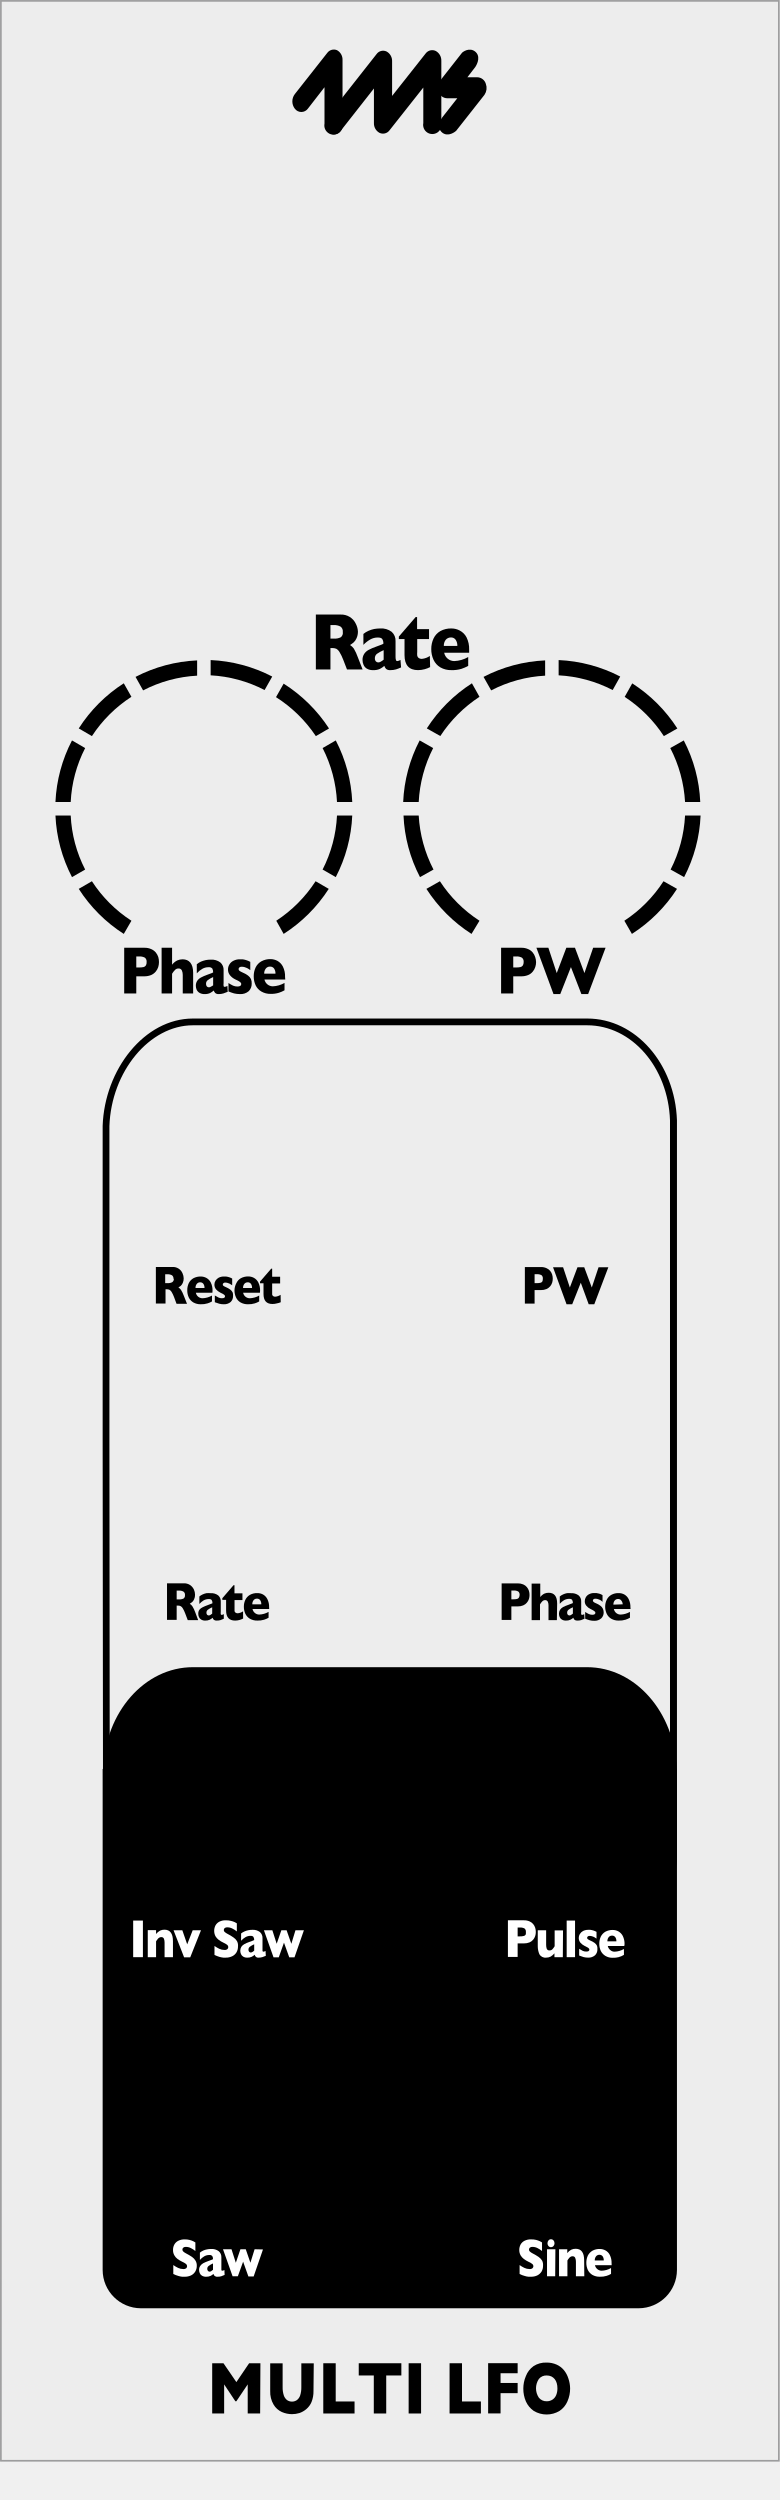
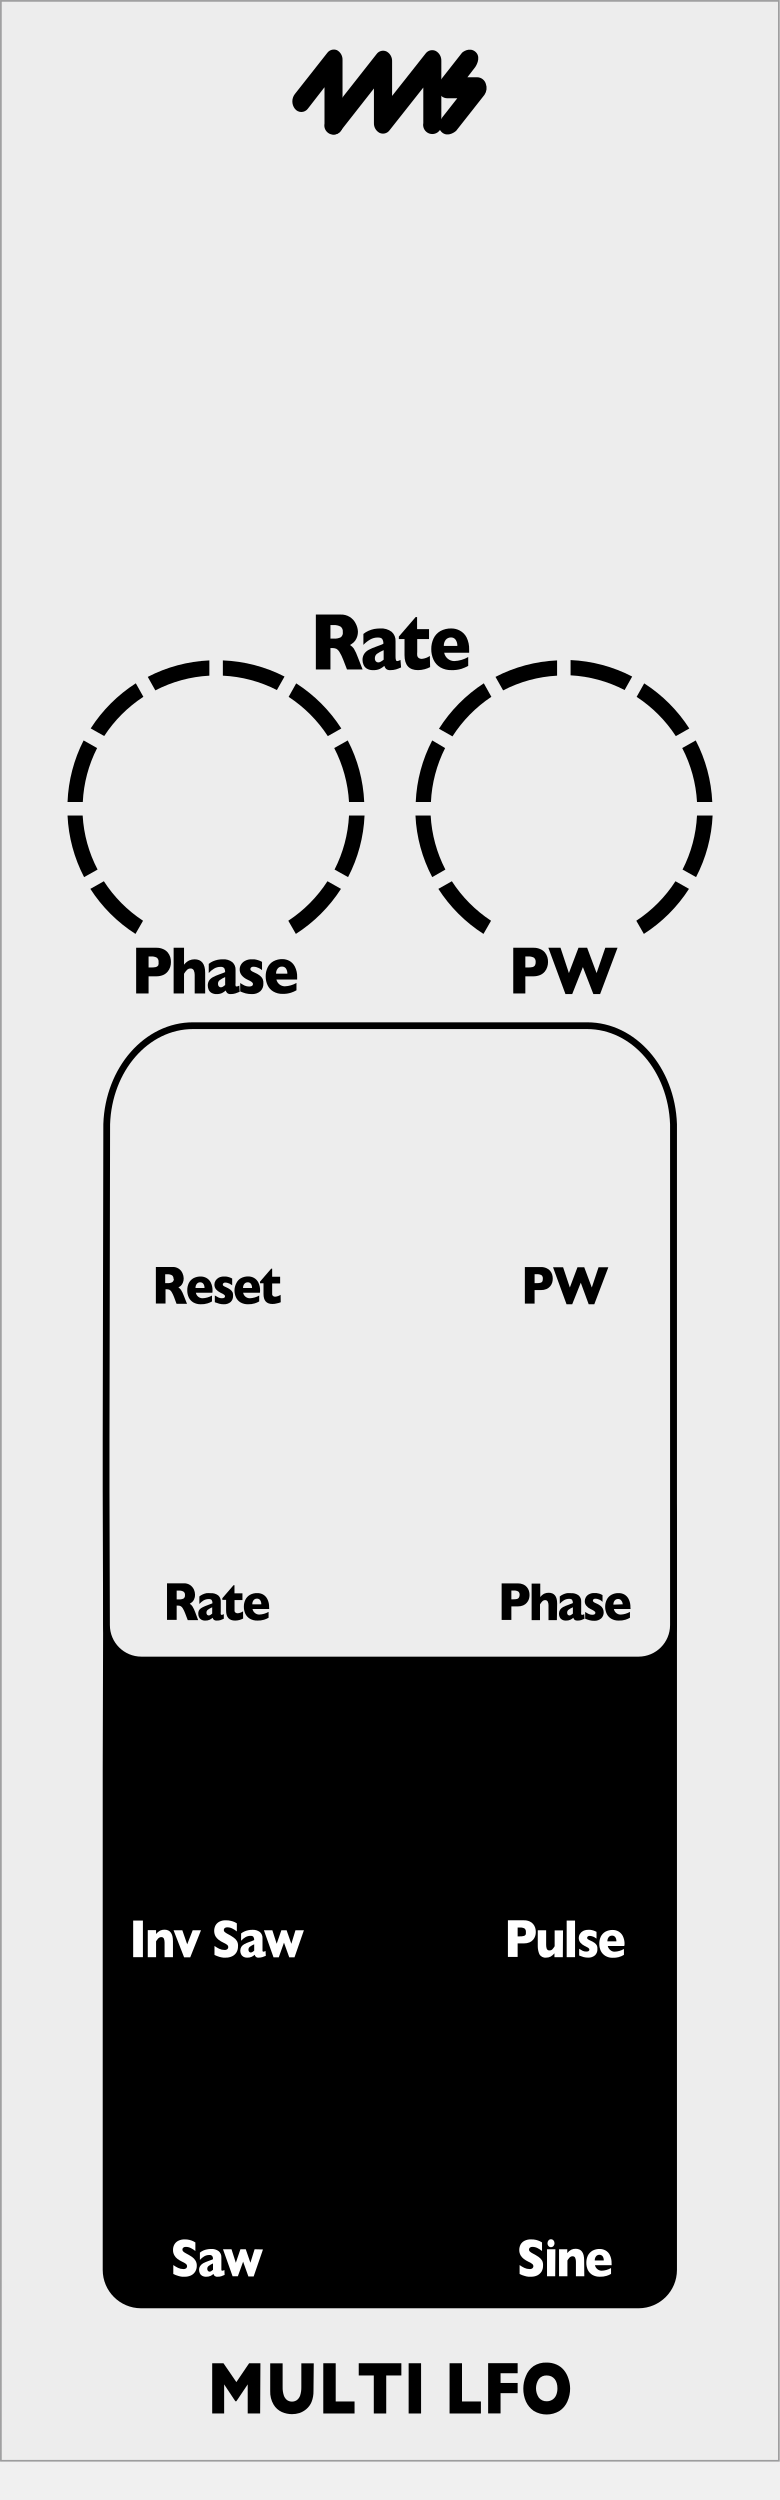
<svg xmlns="http://www.w3.org/2000/svg" width="40.73mm" height="130.6mm" viewBox="0 0 115.45 370.19">
  <g id="faceplate">
    <rect x="0.13" y="0.13" width="115.2" height="364.25" style="fill: #ededed;stroke: #9d9d9e;stroke-miterlimit: 10;stroke-width: 0.25px" />
-     <path d="M100.21,261.94c-.29-8.38-6.12-15.07-13.28-15.07H28.57c-7.16,0-13,6.69-13.28,15.07H15.2v46.63l0,7.18c0,.18,0,.36,0,.54v19.84a5.68,5.68,0,0,0,5.67,5.67h73.7a5.69,5.69,0,0,0,5.67-5.67V261.94Z" />
+     <path d="M100.22,224.06c-.29-8.38-6.12-9.49-13.29-9.49H28.58c-7.16,0-13,6.69-13.28,15.06l-.09,32.31v46.63l0,7.18c0,.18,0,.36,0,.54v19.84a5.68,5.68,0,0,0,5.66,5.67H94.58a5.68,5.68,0,0,0,5.66-5.67V229.63Z" />
+     <g>
+       <path d="M20.94,245.81a5.18,5.18,0,0,1-5.17-5.17l-.06-19.84a4.18,4.18,0,0,1,0-.5l0-7.22.09-46.63c.28-8.16,5.9-14.57,12.78-14.57H86.93c6.89,0,12.5,6.41,12.79,14.59V167h0v73.69a5.18,5.18,0,0,1-5.17,5.17Z" style="fill: #ededed" />
+       <path d="M28.58,152.38H86.93c6.62,0,12,6.2,12.29,14.1l0,.43v73.73a4.67,4.67,0,0,1-4.66,4.67H20.94a4.67,4.67,0,0,1-4.67-4.67l-.06-19.84a3.39,3.39,0,0,1,0-.45v-.1l0-7.17.09-46.6c.27-7.9,5.67-14.1,12.28-14.1m0-1c-7.16,0-13,6.7-13.28,15.07l-.09,46.63,0,7.18c0,.18,0,.36,0,.54l.06,19.84a5.68,5.68,0,0,0,5.67,5.67H94.58a5.68,5.68,0,0,0,5.66-5.67V166.45h0c-.29-8.38-6.12-15.07-13.29-15.07Z" />
+     </g>
    <g>
      <path d="M53.69,99.13H51.38l-.56-1.45a6.86,6.86,0,0,0-.56-1.15,1.3,1.3,0,0,0-.48-.47,1.53,1.53,0,0,0-.61-.1h-.24v3.17H46.77V91h3.67a2.38,2.38,0,0,1,2.27,1.41A2.77,2.77,0,0,1,53,93.52a2.32,2.32,0,0,1-.21,1,1.77,1.77,0,0,1-.44.62,4.33,4.33,0,0,1-.52.37,2.1,2.1,0,0,1,.57.54A7.61,7.61,0,0,1,53,97.36Zm-2.93-5.56a.86.86,0,0,0-.32-.78,1.91,1.91,0,0,0-1.06-.23h-.45v2h.46a2,2,0,0,0,1.08-.2A.83.83,0,0,0,50.76,93.57Z" />
      <path d="M59.39,98.83a6.68,6.68,0,0,1-.75.29,2.88,2.88,0,0,1-.83.11.89.89,0,0,1-.64-.18,1.13,1.13,0,0,1-.26-.45,3,3,0,0,1-.66.45,2.22,2.22,0,0,1-1,.18,1.73,1.73,0,0,1-.93-.22,1.22,1.22,0,0,1-.49-.57,1.78,1.78,0,0,1-.15-.71,1.6,1.6,0,0,1,.25-.91,1.8,1.8,0,0,1,.66-.59,7.49,7.49,0,0,1,1.09-.47l.59-.22.29-.11a1.06,1.06,0,0,0,.21-.11,1.22,1.22,0,0,0-.16-.68c-.1-.16-.32-.24-.67-.24a2.25,2.25,0,0,0-1.13.3,4.39,4.39,0,0,0-1,.79V93.87a3.22,3.22,0,0,1,.75-.46,4.12,4.12,0,0,1,.84-.27,5.24,5.24,0,0,1,.88-.08,2.52,2.52,0,0,1,1.72.5,1.73,1.73,0,0,1,.57,1.38v2.3a1.5,1.5,0,0,0,.06.49.19.19,0,0,0,.2.16,1.12,1.12,0,0,0,.47-.17Zm-2.58-1.15V96.27a5.8,5.8,0,0,0-1,.55.8.8,0,0,0-.3.66.65.65,0,0,0,.15.46.49.49,0,0,0,.35.15.68.68,0,0,0,.38-.12A2.46,2.46,0,0,0,56.81,97.68Z" />
      <path d="M63.69,98.78a3.93,3.93,0,0,1-.79.31,3.86,3.86,0,0,1-1,.14c-1.33,0-2-.74-2-2.23V94.63h-.84v-.37l2.49-2.89h.21v1.79h1.77v1.47H61.78v1.91a2.7,2.7,0,0,0,0,.54.55.55,0,0,0,.2.34.8.8,0,0,0,.51.14,2.45,2.45,0,0,0,1.16-.43Z" />
      <path d="M69.47,96.65h-3.7a1.53,1.53,0,0,0,1.49,1.24,4.45,4.45,0,0,0,2.07-.6V98.6a6.06,6.06,0,0,1-1,.44,4.75,4.75,0,0,1-1.48.19,3.15,3.15,0,0,1-1.65-.41,2.54,2.54,0,0,1-1-1.11,3.72,3.72,0,0,1-.34-1.6,3.62,3.62,0,0,1,.34-1.57,2.5,2.5,0,0,1,1-1.09,3.25,3.25,0,0,1,1.65-.39,2.58,2.58,0,0,1,1.23.31,2.36,2.36,0,0,1,1,1,3.83,3.83,0,0,1,.39,1.84Zm-1.75-1a1.52,1.52,0,0,0-.25-.92.82.82,0,0,0-.72-.34,1,1,0,0,0-.75.35,1.39,1.39,0,0,0-.28.91Z" />
    </g>
    <g>
      <path d="M38.52,357.38H36.68v-4.31L35,355.57h-.15l-1.66-2.5v4.31H31.42v-7.44h1.67L35,352.73l1.89-2.79h1.67Z" />
      <path d="M46.42,354.05a4.2,4.2,0,0,1-.29,1.63,2.79,2.79,0,0,1-.78,1.06,3.22,3.22,0,0,1-1,.57,3.89,3.89,0,0,1-1.11.17,3.79,3.79,0,0,1-1.51-.32,2.73,2.73,0,0,1-1.22-1.1,3.67,3.67,0,0,1-.5-2v-4.11h1.84v3.53a3.75,3.75,0,0,0,.17,1.21,1.48,1.48,0,0,0,.49.71,1.3,1.3,0,0,0,1.45,0,1.45,1.45,0,0,0,.49-.7,3.75,3.75,0,0,0,.17-1.21v-3.54h1.84Z" />
      <path d="M52.5,357.38H47.87v-7.44h1.84v5.66H52.5Z" />
      <path d="M59.43,351.75H57.19v5.63H55.35v-5.63H53.12v-1.81h6.31Z" />
      <path d="M62.35,357.38H60.51v-7.44h1.84Z" />
      <path d="M71.21,357.38H66.57v-7.44h1.84v5.66h2.8Z" />
      <path d="M76.65,354.37H74.12v3H72.28v-7.44h4.37v1.49H74.12v1.44h2.53Z" />
      <path d="M84.42,353.65a4.64,4.64,0,0,1-.39,1.92A3.21,3.21,0,0,1,82.85,357a3.69,3.69,0,0,1-3.81,0,3.35,3.35,0,0,1-1.17-1.41,4.71,4.71,0,0,1-.38-1.88,4.66,4.66,0,0,1,.38-1.87A3.21,3.21,0,0,1,79,350.37a3.29,3.29,0,0,1,1.92-.53,3.59,3.59,0,0,1,1.5.3,3,3,0,0,1,1.09.83,3.67,3.67,0,0,1,.65,1.22A4.69,4.69,0,0,1,84.42,353.65Zm-1.88,0a2.64,2.64,0,0,0-.1-.76,1.69,1.69,0,0,0-.3-.6,1.48,1.48,0,0,0-.5-.4,1.65,1.65,0,0,0-.68-.14,1.41,1.41,0,0,0-1.17.52,2.49,2.49,0,0,0,0,2.77,1.43,1.43,0,0,0,1.17.53,1.53,1.53,0,0,0,.86-.25,1.49,1.49,0,0,0,.54-.67A2.59,2.59,0,0,0,82.54,353.65Z" />
    </g>
-     <path d="M28.57,150.82v1H86.93c6.61,0,12,6.2,12.28,14.07l0,6.67V274.51c0,8.11-5.53,14.71-12.31,14.71H28.57c-6.78,0-12.31-6.6-12.31-14.71l-.06-61.35V166.75c.28-8.09,5.94-14.93,12.37-14.93v-1m0,0c-7.16,0-13.08,7.52-13.37,15.89v46.45l.06,61.35c0,8.68,6,15.71,13.31,15.71H86.93c7.35,0,13.31-7,13.31-15.71V172.56l0-6.67c-.29-8.38-6.12-15.07-13.28-15.07Z" />
    <g>
      <path d="M81.85,189.35a2,2,0,0,1-.09.59,1.61,1.61,0,0,1-.3.54,1.45,1.45,0,0,1-.55.4,2,2,0,0,1-.81.15h-.94v2H77.72v-5.41H80.1a1.86,1.86,0,0,1,.81.16,1.45,1.45,0,0,1,.55.4,1.56,1.56,0,0,1,.3.55A2,2,0,0,1,81.85,189.35Zm-1.47,0a.6.6,0,0,0-.2-.53,1.35,1.35,0,0,0-.72-.14h-.3V190h.31a2,2,0,0,0,.55-.05.43.43,0,0,0,.28-.18A.89.89,0,0,0,80.38,189.36Z" />
      <path d="M90.08,187.65,88,193.13h-.83L86,189.94l-1.27,3.19h-.84l-2-5.48h1.49l1,3,1.13-3h1l1.12,3,1-3Z" />
    </g>
    <g>
      <path d="M79.34,286.09a1.92,1.92,0,0,1-.09.59,1.61,1.61,0,0,1-.3.54,1.41,1.41,0,0,1-.54.4,2.1,2.1,0,0,1-.82.15h-.94v2H75.21v-5.42h2.38a1.94,1.94,0,0,1,.82.16,1.41,1.41,0,0,1,.54.4,1.56,1.56,0,0,1,.3.55A2,2,0,0,1,79.34,286.09Zm-1.47,0a.6.6,0,0,0-.2-.53,1.35,1.35,0,0,0-.72-.14h-.3v1.31H77a1.94,1.94,0,0,0,.55-.06.43.43,0,0,0,.28-.18A.75.75,0,0,0,77.87,286.1Z" style="fill: #fff" />
      <path d="M83.34,289.81H82.1v-.57a2.18,2.18,0,0,1-.55.48,1.46,1.46,0,0,1-.69.16,1,1,0,0,1-1-.53,3,3,0,0,1-.23-1.18v-2.34h1.24V288a1.7,1.7,0,0,0,.09.57.4.4,0,0,0,.41.24.56.56,0,0,0,.44-.18,3,3,0,0,0,.32-.44v-2.34h1.24Z" style="fill: #fff" />
      <path d="M85.15,289.81H83.91v-5.42h1.24Z" style="fill: #fff" />
      <path d="M88.46,288.65a1.17,1.17,0,0,1-.35.88,1.46,1.46,0,0,1-1,.35,2.84,2.84,0,0,1-.69-.08,6.6,6.6,0,0,1-.66-.23v-1a5.78,5.78,0,0,0,.54.31,1.22,1.22,0,0,0,.51.1c.31,0,.46-.09.46-.29a.23.23,0,0,0-.07-.17.8.8,0,0,0-.23-.17c-.11-.07-.26-.14-.44-.23a1.92,1.92,0,0,1-.59-.46,1.09,1.09,0,0,1-.24-.71,1.07,1.07,0,0,1,.16-.57,1.31,1.31,0,0,1,.48-.45,1.73,1.73,0,0,1,.78-.17,1.47,1.47,0,0,1,.28,0,2.57,2.57,0,0,1,.93.3v1l-.19-.12-.19-.12-.3-.11a1.27,1.27,0,0,0-.34-.05.34.34,0,0,0-.29.1.25.25,0,0,0,0,.37,2,2,0,0,0,.37.21,3.25,3.25,0,0,1,.66.36,1.12,1.12,0,0,1,.35.42A1.27,1.27,0,0,1,88.46,288.65Z" style="fill: #fff" />
      <path d="M92.44,288.16H90a1,1,0,0,0,.36.59A.93.93,0,0,0,91,289a3,3,0,0,0,1.39-.4v.87a2.92,2.92,0,0,1-1.65.43,2,2,0,0,1-1.1-.28,1.8,1.8,0,0,1-.68-.74,2.57,2.57,0,0,1-.22-1.06,2.53,2.53,0,0,1,.22-1.05,1.77,1.77,0,0,1,.68-.73,2.24,2.24,0,0,1,1.1-.26,1.76,1.76,0,0,1,.83.21,1.65,1.65,0,0,1,.65.68,2.61,2.61,0,0,1,.26,1.23Zm-1.17-.7a1,1,0,0,0-.16-.61.56.56,0,0,0-.48-.23.61.61,0,0,0-.5.23.93.93,0,0,0-.19.61Z" style="fill: #fff" />
    </g>
    <g>
      <path d="M80.41,335.49a1.67,1.67,0,0,1-.22.88,1.61,1.61,0,0,1-.64.57,2.16,2.16,0,0,1-.94.19,2.43,2.43,0,0,1-.36,0,2.65,2.65,0,0,1-.57-.12,3.43,3.43,0,0,1-.74-.29v-1.32a4.4,4.4,0,0,0,.71.42,1.71,1.71,0,0,0,.74.17.61.61,0,0,0,.48-.14.47.47,0,0,0,.11-.26.44.44,0,0,0-.19-.37,2.14,2.14,0,0,0-.54-.31,4,4,0,0,1-.68-.41,1.85,1.85,0,0,1-.49-.55,1.65,1.65,0,0,1-.19-.79,1.74,1.74,0,0,1,.19-.79,1.37,1.37,0,0,1,.58-.56,2,2,0,0,1,1-.21,2.9,2.9,0,0,1,.74.08,3.56,3.56,0,0,1,.56.2l.3.17v1.27a3.62,3.62,0,0,0-.65-.42,1.6,1.6,0,0,0-.77-.19.54.54,0,0,0-.39.12.36.36,0,0,0-.12.28.38.38,0,0,0,.12.28,1.82,1.82,0,0,0,.43.29,8.23,8.23,0,0,1,.88.52,1.93,1.93,0,0,1,.52.55A1.45,1.45,0,0,1,80.41,335.49Z" style="fill: #fff" />
      <path d="M82.21,337.06H81v-4h1.24Zm-.1-4.89a.64.64,0,0,1-.15.42.51.51,0,0,1-.37.17.5.5,0,0,1-.27-.08.53.53,0,0,1-.18-.21.6.6,0,0,1-.07-.3.64.64,0,0,1,.15-.42.45.45,0,0,1,.37-.17.48.48,0,0,1,.37.17A.64.64,0,0,1,82.11,332.17Z" style="fill: #fff" />
      <path d="M86.52,337.06H85.28v-2.14a1.42,1.42,0,0,0-.1-.57.39.39,0,0,0-.41-.25.5.5,0,0,0-.27.07.74.74,0,0,0-.2.16l-.16.2-.12.2v2.33H82.78v-4H84v.57a1.73,1.73,0,0,1,.58-.5,1.45,1.45,0,0,1,.66-.14q1.26,0,1.26,1.71Z" style="fill: #fff" />
      <path d="M90.57,335.42H88.1a1,1,0,0,0,.36.59,1,1,0,0,0,.63.23,3,3,0,0,0,1.39-.4v.87a2.9,2.9,0,0,1-.66.29,3.08,3.08,0,0,1-1,.13,2.14,2.14,0,0,1-1.1-.27,1.8,1.8,0,0,1-.68-.74,2.57,2.57,0,0,1-.22-1.06,2.53,2.53,0,0,1,.22-1.05,1.77,1.77,0,0,1,.68-.73,2.13,2.13,0,0,1,1.1-.26,1.76,1.76,0,0,1,.83.21,1.53,1.53,0,0,1,.65.68,2.57,2.57,0,0,1,.26,1.22Zm-1.17-.7a1,1,0,0,0-.16-.61.56.56,0,0,0-.48-.23.61.61,0,0,0-.5.23.93.93,0,0,0-.19.61Z" style="fill: #fff" />
    </g>
    <g>
      <path d="M78.41,236.19a2,2,0,0,1-.09.59,1.48,1.48,0,0,1-.3.53,1.39,1.39,0,0,1-.55.41,2,2,0,0,1-.81.15h-.94v2H74.28v-5.41h2.38a2,2,0,0,1,.81.15,1.39,1.39,0,0,1,.55.41,1.61,1.61,0,0,1,.3.54A2.08,2.08,0,0,1,78.41,236.19Zm-1.47,0a.59.59,0,0,0-.2-.53,1.26,1.26,0,0,0-.72-.14h-.3v1.3H76a2.51,2.51,0,0,0,.55-.05.44.44,0,0,0,.28-.19A.81.81,0,0,0,76.94,236.2Z" />
      <path d="M82.46,239.9H81.22v-2.2a1.27,1.27,0,0,0-.1-.52.41.41,0,0,0-.41-.24.57.57,0,0,0-.41.18,2.4,2.4,0,0,0-.34.45v2.33H78.72v-5.41H80v2a1.7,1.7,0,0,1,.6-.51,1.53,1.53,0,0,1,.64-.13c.84,0,1.26.53,1.26,1.6Z" />
      <path d="M86.55,239.7l-.5.2a1.86,1.86,0,0,1-.56.07.59.59,0,0,1-.42-.12.64.64,0,0,1-.17-.3,2.21,2.21,0,0,1-.45.3,1.43,1.43,0,0,1-.64.12,1.1,1.1,0,0,1-.61-.15.76.76,0,0,1-.33-.38,1.18,1.18,0,0,1,.06-1.07,1.31,1.31,0,0,1,.44-.4,6.15,6.15,0,0,1,.73-.31l.39-.15.2-.07.14-.07a.84.84,0,0,0-.11-.46c-.07-.11-.21-.16-.44-.16a1.54,1.54,0,0,0-.76.2,2.61,2.61,0,0,0-.63.53V236.4a2,2,0,0,1,.5-.31,2.45,2.45,0,0,1,.56-.18,3.81,3.81,0,0,1,.59,0,1.72,1.72,0,0,1,1.14.33,1.14,1.14,0,0,1,.38.92v1.53a1.22,1.22,0,0,0,0,.33.14.14,0,0,0,.13.11.67.67,0,0,0,.32-.12Zm-1.72-.76V238a3,3,0,0,0-.65.37.52.52,0,0,0-.2.43.41.41,0,0,0,.1.31.33.33,0,0,0,.24.1.41.41,0,0,0,.25-.08A1.88,1.88,0,0,0,84.83,238.94Z" />
      <path d="M89.39,238.74a1.2,1.2,0,0,1-.35.89A1.44,1.44,0,0,1,88,240a2.42,2.42,0,0,1-.69-.08,4.77,4.77,0,0,1-.66-.23v-1a4.15,4.15,0,0,0,.54.31,1.26,1.26,0,0,0,.51.11c.31,0,.46-.1.46-.29a.25.25,0,0,0-.06-.17,1.06,1.06,0,0,0-.24-.18l-.44-.23a1.66,1.66,0,0,1-.59-.46,1,1,0,0,1-.24-.7,1.17,1.17,0,0,1,.16-.57,1.13,1.13,0,0,1,.49-.45,1.55,1.55,0,0,1,.78-.17h.28a4.22,4.22,0,0,1,.43.09,1.94,1.94,0,0,1,.49.22v1L89,237l-.2-.11a1.6,1.6,0,0,0-.29-.11,1.33,1.33,0,0,0-.34-.05.4.4,0,0,0-.3.09.34.34,0,0,0-.08.19.23.23,0,0,0,.09.18,1,1,0,0,0,.36.21,2.82,2.82,0,0,1,.66.37,1.16,1.16,0,0,1,.36.42A1.25,1.25,0,0,1,89.39,238.74Z" />
      <path d="M93.37,238.25H90.9a1,1,0,0,0,1,.83,3,3,0,0,0,1.38-.4v.87a3.42,3.42,0,0,1-.66.29,3,3,0,0,1-1,.13,2.11,2.11,0,0,1-1.1-.27,1.67,1.67,0,0,1-.68-.74,2.47,2.47,0,0,1-.23-1.07,2.31,2.31,0,0,1,.23-1,1.65,1.65,0,0,1,.68-.73,2.11,2.11,0,0,1,1.1-.26,1.71,1.71,0,0,1,.82.2,1.62,1.62,0,0,1,.65.69,2.54,2.54,0,0,1,.26,1.22Zm-1.16-.69A1,1,0,0,0,92,237a.56.56,0,0,0-.48-.23.63.63,0,0,0-.5.23.93.93,0,0,0-.19.61Z" />
    </g>
    <g>
      <path d="M29.34,239.9H27.8l-.38-1a4.3,4.3,0,0,0-.37-.77.83.83,0,0,0-.32-.31,1,1,0,0,0-.4-.07h-.17v2.11H24.73v-5.41h2.44a1.61,1.61,0,0,1,1,.27,1.68,1.68,0,0,1,.55.67,1.87,1.87,0,0,1,.16.74,1.47,1.47,0,0,1-.14.69,1.17,1.17,0,0,1-.29.41,2.41,2.41,0,0,1-.35.25,1.31,1.31,0,0,1,.38.36,4.48,4.48,0,0,1,.41.85Zm-1.95-3.7a.56.56,0,0,0-.22-.52,1.25,1.25,0,0,0-.7-.15h-.31v1.3h.31a1.36,1.36,0,0,0,.72-.13A.56.56,0,0,0,27.39,236.2Z" />
      <path d="M33.14,239.7l-.5.2a1.86,1.86,0,0,1-.56.07.59.59,0,0,1-.42-.12.64.64,0,0,1-.17-.3,2.21,2.21,0,0,1-.45.3,1.43,1.43,0,0,1-.64.12,1.1,1.1,0,0,1-.61-.15.76.76,0,0,1-.33-.38,1.1,1.1,0,0,1-.1-.47,1,1,0,0,1,.16-.6A1.31,1.31,0,0,1,30,238a6.15,6.15,0,0,1,.73-.31l.39-.15.2-.07.14-.07a.84.84,0,0,0-.11-.46c-.07-.11-.21-.16-.44-.16a1.57,1.57,0,0,0-.76.2,2.61,2.61,0,0,0-.63.53V236.4a2,2,0,0,1,.5-.31,2.45,2.45,0,0,1,.56-.18,3.81,3.81,0,0,1,.59,0,1.7,1.7,0,0,1,1.14.33,1.14,1.14,0,0,1,.38.92v1.53a1.22,1.22,0,0,0,0,.33.14.14,0,0,0,.13.11.67.67,0,0,0,.32-.12Zm-1.72-.76V238a3,3,0,0,0-.65.37.52.52,0,0,0-.2.43.41.41,0,0,0,.1.31.33.33,0,0,0,.24.1.41.41,0,0,0,.25-.08A1.88,1.88,0,0,0,31.42,238.94Z" />
      <path d="M36,239.67a3.23,3.23,0,0,1-.53.21,2.6,2.6,0,0,1-.65.09c-.89,0-1.34-.49-1.34-1.48V236.9h-.56v-.24l1.66-1.93h.14v1.2h1.18v1H34.73v1.28a3.53,3.53,0,0,0,0,.36.4.4,0,0,0,.14.22.55.55,0,0,0,.34.1,1.68,1.68,0,0,0,.78-.29Z" />
      <path d="M39.86,238.25H37.39a1,1,0,0,0,.36.6,1,1,0,0,0,.63.23,3,3,0,0,0,1.39-.4v.87a3.42,3.42,0,0,1-.66.29,3.08,3.08,0,0,1-1,.13,2.14,2.14,0,0,1-1.1-.27,1.73,1.73,0,0,1-.68-.74,2.47,2.47,0,0,1-.22-1.07,2.31,2.31,0,0,1,.22-1,1.71,1.71,0,0,1,.68-.73,2.13,2.13,0,0,1,1.1-.26,1.75,1.75,0,0,1,.83.2,1.62,1.62,0,0,1,.65.69,2.54,2.54,0,0,1,.26,1.22Zm-1.17-.69a1,1,0,0,0-.16-.61.56.56,0,0,0-.48-.23.61.61,0,0,0-.5.23.93.93,0,0,0-.19.61Z" />
    </g>
    <g>
      <path d="M27.69,193.06H26.14l-.37-1a4.3,4.3,0,0,0-.37-.77.83.83,0,0,0-.32-.31,1,1,0,0,0-.41-.07h-.16v2.11H23.08v-5.41h2.44a1.53,1.53,0,0,1,1.51.94,1.93,1.93,0,0,1,.17.74,1.6,1.6,0,0,1-.14.69,1.33,1.33,0,0,1-.29.42l-.35.24a1.45,1.45,0,0,1,.38.36,4.48,4.48,0,0,1,.41.85Zm-2-3.7a.6.6,0,0,0-.22-.52,1.29,1.29,0,0,0-.71-.15h-.3V190h.31a1.36,1.36,0,0,0,.72-.13A.55.55,0,0,0,25.74,189.36Z" />
      <path d="M31.45,191.42H29a1,1,0,0,0,1,.82,3,3,0,0,0,1.39-.4v.87a2.9,2.9,0,0,1-.66.29,3.08,3.08,0,0,1-1,.13,2.14,2.14,0,0,1-1.1-.27,1.73,1.73,0,0,1-.68-.74,2.42,2.42,0,0,1-.22-1.06,2.38,2.38,0,0,1,.22-1.05,1.71,1.71,0,0,1,.68-.73,2.24,2.24,0,0,1,1.1-.26,1.76,1.76,0,0,1,.83.21,1.59,1.59,0,0,1,.65.68,2.57,2.57,0,0,1,.26,1.22Zm-1.17-.7a1,1,0,0,0-.16-.61.56.56,0,0,0-.48-.23.61.61,0,0,0-.5.23.93.93,0,0,0-.19.61Z" />
      <path d="M34.51,191.9a1.2,1.2,0,0,1-.35.89,1.46,1.46,0,0,1-1,.34,2.42,2.42,0,0,1-.69-.08,6.36,6.36,0,0,1-.66-.22v-1a5.41,5.41,0,0,0,.54.3,1.09,1.09,0,0,0,.51.11c.31,0,.46-.1.46-.29a.23.23,0,0,0-.07-.17.8.8,0,0,0-.23-.17,3.46,3.46,0,0,0-.44-.23,1.92,1.92,0,0,1-.59-.46,1.09,1.09,0,0,1-.24-.71,1.07,1.07,0,0,1,.16-.57,1.31,1.31,0,0,1,.48-.45,1.73,1.73,0,0,1,.78-.17,1.47,1.47,0,0,1,.28,0,2.57,2.57,0,0,1,.93.3v1l-.19-.12a1,1,0,0,0-.19-.12,1.72,1.72,0,0,0-.3-.11,1.27,1.27,0,0,0-.34-.05.34.34,0,0,0-.29.1.25.25,0,0,0,0,.37,1.58,1.58,0,0,0,.37.2,3.23,3.23,0,0,1,.66.37,1.12,1.12,0,0,1,.35.42A1.25,1.25,0,0,1,34.51,191.9Z" />
      <path d="M38.49,191.42H36a1,1,0,0,0,1,.82,3,3,0,0,0,1.38-.4v.87a2.9,2.9,0,0,1-.66.29,3.08,3.08,0,0,1-1,.13,2.14,2.14,0,0,1-1.1-.27,1.65,1.65,0,0,1-.67-.74,2.43,2.43,0,0,1-.23-1.06A2.38,2.38,0,0,1,35,190a1.63,1.63,0,0,1,.67-.73,2.24,2.24,0,0,1,1.1-.26,1.76,1.76,0,0,1,.83.21,1.59,1.59,0,0,1,.65.68,2.57,2.57,0,0,1,.26,1.22Zm-1.17-.7a1,1,0,0,0-.16-.61.56.56,0,0,0-.48-.23.63.63,0,0,0-.5.23.93.93,0,0,0-.19.61Z" />
      <path d="M41.57,192.83A2.63,2.63,0,0,1,41,193a2.48,2.48,0,0,1-.65.09c-.89,0-1.33-.49-1.33-1.48v-1.59H38.5v-.24l1.66-1.92h.14v1.19h1.18v1H40.3v1.28a3.21,3.21,0,0,0,0,.36.4.4,0,0,0,.14.23.53.53,0,0,0,.34.09,1.77,1.77,0,0,0,.77-.28Z" />
    </g>
    <g>
      <path d="M21.16,289.81H19.72v-5.42h1.44Z" style="fill: #fff" />
      <path d="M25.61,289.81H24.37v-2.15a1.62,1.62,0,0,0-.09-.57.4.4,0,0,0-.41-.25.57.57,0,0,0-.27.07.68.68,0,0,0-.21.17,1.25,1.25,0,0,0-.15.19l-.13.2v2.34H21.88v-4h1.23v.57a1.87,1.87,0,0,1,.59-.5,1.51,1.51,0,0,1,.65-.14q1.26,0,1.26,1.71Z" style="fill: #fff" />
      <path d="M29.76,285.83l-1.59,4h-.91l-1.56-4H27l.72,2.08.81-2.08Z" style="fill: #fff" />
      <path d="M35.24,288.23a1.67,1.67,0,0,1-.23.88,1.48,1.48,0,0,1-.64.57,2.13,2.13,0,0,1-.94.2l-.36,0a3.66,3.66,0,0,1-.57-.11,5.36,5.36,0,0,1-.74-.29v-1.33a4.88,4.88,0,0,0,.71.42,1.72,1.72,0,0,0,.75.17.6.6,0,0,0,.47-.14.45.45,0,0,0,.11-.26.46.46,0,0,0-.18-.37,3.11,3.11,0,0,0-.54-.31,3.7,3.7,0,0,1-.69-.41,1.85,1.85,0,0,1-.49-.55,1.78,1.78,0,0,1,0-1.58,1.4,1.4,0,0,1,.57-.56,2,2,0,0,1,1-.21,2.89,2.89,0,0,1,.74.09,2.6,2.6,0,0,1,.56.19,1.63,1.63,0,0,1,.3.17V286a3.3,3.3,0,0,0-.65-.42,1.6,1.6,0,0,0-.77-.19.54.54,0,0,0-.39.12.38.38,0,0,0-.12.29.36.36,0,0,0,.12.27,2.07,2.07,0,0,0,.43.29,6.74,6.74,0,0,1,.88.53,1.67,1.67,0,0,1,.52.54A1.38,1.38,0,0,1,35.24,288.23Z" style="fill: #fff" />
      <path d="M39.36,289.61c-.18.08-.35.14-.5.19a1.84,1.84,0,0,1-.56.08.54.54,0,0,1-.42-.13.64.64,0,0,1-.17-.3,1.72,1.72,0,0,1-.45.31,1.43,1.43,0,0,1-.64.12,1.1,1.1,0,0,1-.61-.15.8.8,0,0,1-.33-.38,1.2,1.2,0,0,1,.06-1.08,1.28,1.28,0,0,1,.44-.39,4.76,4.76,0,0,1,.73-.32l.39-.14.2-.08.14-.07a.83.83,0,0,0-.11-.45c-.06-.11-.21-.17-.44-.17a1.48,1.48,0,0,0-.76.21,2.57,2.57,0,0,0-.63.52V286.3a2,2,0,0,1,.5-.3,2.62,2.62,0,0,1,.56-.18,2.88,2.88,0,0,1,.59-.06,1.7,1.7,0,0,1,1.14.33,1.15,1.15,0,0,1,.38.92v1.54a1.19,1.19,0,0,0,0,.32A.13.13,0,0,0,39,289a.76.76,0,0,0,.32-.11Zm-1.72-.77v-.94a3.44,3.44,0,0,0-.65.37.54.54,0,0,0-.2.44.45.45,0,0,0,.1.3.34.34,0,0,0,.24.11.49.49,0,0,0,.25-.08C37.46,289,37.55,288.92,37.64,288.84Z" style="fill: #fff" />
      <path d="M45,285.83l-1.39,4h-.78l-.78-2.17-.77,2.17h-.78l-1.42-4h1.25l.64,2,.69-2h.78l.7,2,.61-2Z" style="fill: #fff" />
    </g>
    <g>
      <path d="M29.14,335.49a1.67,1.67,0,0,1-.23.88,1.48,1.48,0,0,1-.64.57,2.12,2.12,0,0,1-.93.19,2.62,2.62,0,0,1-.37,0,2.92,2.92,0,0,1-.57-.12,3.88,3.88,0,0,1-.74-.29v-1.32a4.88,4.88,0,0,0,.71.42,1.72,1.72,0,0,0,.75.17.64.64,0,0,0,.48-.14.45.45,0,0,0,.1-.26.46.46,0,0,0-.18-.37,2.58,2.58,0,0,0-.54-.31,4.49,4.49,0,0,1-.69-.41,1.69,1.69,0,0,1-.48-.55,1.54,1.54,0,0,1-.19-.79,1.62,1.62,0,0,1,.19-.79,1.37,1.37,0,0,1,.58-.56,2,2,0,0,1,.95-.21,2.82,2.82,0,0,1,.73.08,3,3,0,0,1,.56.2,1.63,1.63,0,0,1,.3.17v1.27a3.3,3.3,0,0,0-.65-.42,1.56,1.56,0,0,0-.76-.19.54.54,0,0,0-.39.12.36.36,0,0,0-.12.28.38.38,0,0,0,.12.28,1.82,1.82,0,0,0,.43.29,9.37,9.37,0,0,1,.88.52,1.77,1.77,0,0,1,.51.55A1.36,1.36,0,0,1,29.14,335.49Z" style="fill: #fff" />
      <path d="M33.26,336.86l-.5.2a1.79,1.79,0,0,1-.55.07.6.6,0,0,1-.43-.12.64.64,0,0,1-.17-.3,1.9,1.9,0,0,1-.44.3,1.49,1.49,0,0,1-.64.12,1.14,1.14,0,0,1-.62-.15.76.76,0,0,1-.33-.38,1.24,1.24,0,0,1-.1-.47,1,1,0,0,1,.17-.6,1.31,1.31,0,0,1,.44-.4,5.3,5.3,0,0,1,.72-.31l.4-.15.19-.07.14-.07a.81.81,0,0,0-.1-.45.5.5,0,0,0-.45-.17,1.5,1.5,0,0,0-.75.2,2.66,2.66,0,0,0-.64.53v-1.08a2.18,2.18,0,0,1,.5-.31,2.26,2.26,0,0,1,.56-.17,2.88,2.88,0,0,1,.59-.06,1.69,1.69,0,0,1,1.14.33,1.14,1.14,0,0,1,.39.92v1.54a1.27,1.27,0,0,0,0,.32c0,.07.07.11.14.11a.77.77,0,0,0,.31-.11Zm-1.72-.76v-.94a3.3,3.3,0,0,0-.64.37.51.51,0,0,0-.21.44.41.41,0,0,0,.11.3.3.3,0,0,0,.23.11.46.46,0,0,0,.25-.08A2.26,2.26,0,0,0,31.54,336.1Z" style="fill: #fff" />
      <path d="M38.94,333.09l-1.38,4h-.78L36,334.9l-.78,2.16h-.78l-1.42-4h1.26l.64,2,.68-2h.79l.69,2,.62-2Z" style="fill: #fff" />
    </g>
    <g>
-       <path d="M23.54,142.47a2.58,2.58,0,0,1-.11.73,2,2,0,0,1-.37.67,1.87,1.87,0,0,1-.68.51,2.65,2.65,0,0,1-1,.19H20.18v2.54H18.39v-6.77h3a2.32,2.32,0,0,1,1,.2,1.85,1.85,0,0,1,.68.5,2.16,2.16,0,0,1,.37.68A2.72,2.72,0,0,1,23.54,142.47Zm-1.83,0a.75.75,0,0,0-.25-.66,1.64,1.64,0,0,0-.9-.18h-.38v1.63h.39a3,3,0,0,0,.69-.06.55.55,0,0,0,.34-.24A.85.85,0,0,0,21.71,142.48Z" />
-       <path d="M28.6,147.11H27.06v-2.75a1.59,1.59,0,0,0-.13-.66.51.51,0,0,0-.51-.29.68.68,0,0,0-.51.22,2.93,2.93,0,0,0-.43.56v2.92H23.93v-6.77h1.55v2.51a2.21,2.21,0,0,1,.76-.63,1.93,1.93,0,0,1,.79-.17c1,0,1.57.67,1.57,2Z" />
-       <path d="M33.72,146.86a6.53,6.53,0,0,1-.63.24,2.29,2.29,0,0,1-.69.1.73.73,0,0,1-.53-.16.87.87,0,0,1-.22-.37,2.57,2.57,0,0,1-.55.38,1.84,1.84,0,0,1-.8.15,1.44,1.44,0,0,1-.77-.19,1.07,1.07,0,0,1-.42-.48A1.46,1.46,0,0,1,29,146a1.29,1.29,0,0,1,.2-.76,1.53,1.53,0,0,1,.55-.49,6.37,6.37,0,0,1,.91-.4l.49-.18.24-.09.17-.09a1.15,1.15,0,0,0-.12-.57.65.65,0,0,0-.56-.2,1.81,1.81,0,0,0-.94.25,3.31,3.31,0,0,0-.8.66v-1.35a2.69,2.69,0,0,1,.62-.39,4.37,4.37,0,0,1,.7-.22,3.71,3.71,0,0,1,.74-.07,2.11,2.11,0,0,1,1.43.42,1.43,1.43,0,0,1,.48,1.15v1.92a1.3,1.3,0,0,0,0,.4c0,.09.08.14.16.14a1,1,0,0,0,.4-.14Zm-2.16-1v-1.18a4.06,4.06,0,0,0-.8.46.64.64,0,0,0-.25.55.56.56,0,0,0,.12.38.45.45,0,0,0,.3.13.6.6,0,0,0,.31-.1A2.43,2.43,0,0,0,31.56,145.91Z" />
-       <path d="M37.27,145.66a1.51,1.51,0,0,1-.44,1.11,1.83,1.83,0,0,1-1.31.43,3.69,3.69,0,0,1-.86-.1,8.37,8.37,0,0,1-.83-.29v-1.25a5.88,5.88,0,0,0,.68.39,1.61,1.61,0,0,0,.63.13c.39,0,.58-.12.58-.36a.29.29,0,0,0-.08-.22,1.34,1.34,0,0,0-.29-.22c-.14-.08-.33-.17-.56-.28a2.29,2.29,0,0,1-.73-.58,1.32,1.32,0,0,1-.3-.88,1.39,1.39,0,0,1,.2-.71,1.42,1.42,0,0,1,.6-.56,2,2,0,0,1,1-.22l.35,0a3.2,3.2,0,0,1,.54.12,2.73,2.73,0,0,1,.61.26v1.22l-.23-.16-.24-.14a2.61,2.61,0,0,0-.37-.14,1.52,1.52,0,0,0-.42-.06.51.51,0,0,0-.37.11.36.36,0,0,0-.1.24.37.37,0,0,0,.1.23,2,2,0,0,0,.46.26,3.9,3.9,0,0,1,.83.46,1.41,1.41,0,0,1,.44.52A1.54,1.54,0,0,1,37.27,145.66Z" />
-       <path d="M42.24,145.05H39.16a1.27,1.27,0,0,0,1.24,1,3.77,3.77,0,0,0,1.73-.5v1.09a4.56,4.56,0,0,1-.82.36,3.83,3.83,0,0,1-1.23.17,2.62,2.62,0,0,1-1.38-.35,2.1,2.1,0,0,1-.85-.92,3.16,3.16,0,0,1-.28-1.33,3,3,0,0,1,.28-1.31,2.08,2.08,0,0,1,.85-.91,2.71,2.71,0,0,1,1.38-.33,2.25,2.25,0,0,1,1,.26,2,2,0,0,1,.81.85,3.17,3.17,0,0,1,.32,1.54Zm-1.45-.87a1.28,1.28,0,0,0-.21-.77.7.7,0,0,0-.6-.28.75.75,0,0,0-.62.29,1.15,1.15,0,0,0-.24.76Z" />
+       <g>
+         <path d="M25.31,142.47a2.27,2.27,0,0,1-.11.73,2,2,0,0,1-.37.67,1.79,1.79,0,0,1-.68.51,2.65,2.65,0,0,1-1,.19H22v2.54H20.16v-6.77h3a2.32,2.32,0,0,1,1,.2,1.77,1.77,0,0,1,.68.5,2.16,2.16,0,0,1,.37.68A2.39,2.39,0,0,1,25.31,142.47Zm-1.83,0a.75.75,0,0,0-.25-.66,1.64,1.64,0,0,0-.9-.18H22v1.63h.39a3,3,0,0,0,.69-.06.6.6,0,0,0,.35-.24A.94.94,0,0,0,23.48,142.48Z" />
+         <path d="M30.38,147.11H28.83v-2.75a1.59,1.59,0,0,0-.13-.66.51.51,0,0,0-.51-.29.7.7,0,0,0-.51.22,2.93,2.93,0,0,0-.43.56v2.92H25.71v-6.77h1.54v2.51a2.21,2.21,0,0,1,.76-.63,1.93,1.93,0,0,1,.79-.17c1.05,0,1.58.67,1.58,2Z" />
+         <path d="M35.49,146.86a6.53,6.53,0,0,1-.63.24,2.29,2.29,0,0,1-.69.1.73.73,0,0,1-.53-.16,1,1,0,0,1-.22-.37,2.34,2.34,0,0,1-.55.38,1.84,1.84,0,0,1-.8.15,1.44,1.44,0,0,1-.77-.19,1,1,0,0,1-.41-.48,1.47,1.47,0,0,1-.12-.58,1.29,1.29,0,0,1,.2-.76,1.53,1.53,0,0,1,.55-.49,6.37,6.37,0,0,1,.91-.4l.49-.18.24-.09.18-.09a1.14,1.14,0,0,0-.13-.57.64.64,0,0,0-.56-.2,1.81,1.81,0,0,0-.94.25,3.31,3.31,0,0,0-.8.66v-1.35a2.55,2.55,0,0,1,.63-.39,3.81,3.81,0,0,1,.7-.22,3.64,3.64,0,0,1,.74-.07,2.09,2.09,0,0,1,1.42.42,1.43,1.43,0,0,1,.48,1.15v1.92a1.3,1.3,0,0,0,0,.4c0,.09.08.14.16.14a1,1,0,0,0,.4-.14Zm-2.15-1v-1.18a3.9,3.9,0,0,0-.81.46.64.64,0,0,0-.25.55.52.52,0,0,0,.13.38.41.41,0,0,0,.29.13.66.66,0,0,0,.32-.1Z" />
+         <path d="M39,145.66a1.47,1.47,0,0,1-.44,1.11,1.83,1.83,0,0,1-1.31.43,3.69,3.69,0,0,1-.86-.1,7.45,7.45,0,0,1-.82-.29v-1.25a5.86,5.86,0,0,0,.67.39,1.7,1.7,0,0,0,.64.13c.38,0,.58-.12.58-.36a.29.29,0,0,0-.09-.22,1.12,1.12,0,0,0-.29-.22c-.14-.08-.32-.17-.56-.28a2.29,2.29,0,0,1-.73-.58,1.32,1.32,0,0,1-.3-.88,1.39,1.39,0,0,1,.2-.71,1.51,1.51,0,0,1,.61-.56,1.93,1.93,0,0,1,1-.22l.35,0a3.2,3.2,0,0,1,.54.12,2.73,2.73,0,0,1,.61.26v1.22l-.22-.16-.25-.14a3,3,0,0,0-.36-.14,1.59,1.59,0,0,0-.43-.06.51.51,0,0,0-.37.11.42.42,0,0,0-.1.24.33.33,0,0,0,.11.23,1.81,1.81,0,0,0,.46.26,3.8,3.8,0,0,1,.82.46,1.41,1.41,0,0,1,.44.52A1.54,1.54,0,0,1,39,145.66Z" />
+         <path d="M44,145.05H40.93a1.29,1.29,0,0,0,1.25,1,3.77,3.77,0,0,0,1.72-.5v1.09a4.56,4.56,0,0,1-.82.36,3.83,3.83,0,0,1-1.23.17,2.62,2.62,0,0,1-1.38-.35,2.08,2.08,0,0,1-.84-.92,3,3,0,0,1-.29-1.33,2.9,2.9,0,0,1,.29-1.31,2.05,2.05,0,0,1,.84-.91,2.71,2.71,0,0,1,1.38-.33,2.25,2.25,0,0,1,1,.26,2,2,0,0,1,.81.85A3.17,3.17,0,0,1,44,144.7Zm-1.45-.87a1.28,1.28,0,0,0-.21-.77.68.68,0,0,0-.6-.28.75.75,0,0,0-.62.29,1.15,1.15,0,0,0-.24.76Z" />
+       </g>
+       <path d="M41,102.18l1.13-2A21.88,21.88,0,0,0,33,97.79v2.26A19.55,19.55,0,0,1,41,102.18Z" />
+       <path d="M48.54,109l2-1.13a22.17,22.17,0,0,0-6.68-6.68l-1.12,2A20,20,0,0,1,48.54,109Z" />
+       <path d="M21.23,103.18l-1.12-2a22.17,22.17,0,0,0-6.68,6.68l2,1.13A19.93,19.93,0,0,1,21.23,103.18Z" />
+       <path d="M51.68,118.76h2.25a21.73,21.73,0,0,0-2.44-9.12l-2,1.13A19.76,19.76,0,0,1,51.68,118.76Z" />
+       <path d="M31,100.05V97.79a21.88,21.88,0,0,0-9.12,2.44l1.12,2A19.6,19.6,0,0,1,31,100.05Z" />
+       <path d="M15.38,130.49l-2,1.13a22.13,22.13,0,0,0,6.68,6.67l1.12-1.95A19.89,19.89,0,0,1,15.38,130.49Z" />
+       <path d="M42.69,136.34l1.12,1.95a22.13,22.13,0,0,0,6.68-6.67l-2-1.13A20,20,0,0,1,42.69,136.34Z" />
+       <path d="M51.68,120.76a19.77,19.77,0,0,1-2.14,8l2,1.12a21.73,21.73,0,0,0,2.44-9.12Z" />
+       <path d="M12.24,120.76H10a21.89,21.89,0,0,0,2.45,9.12l2-1.12A19.61,19.61,0,0,1,12.24,120.76Z" />
+       <path d="M14.38,110.77l-2-1.13A21.89,21.89,0,0,0,10,118.76h2.26A19.6,19.6,0,0,1,14.38,110.77Z" />
+       <g>
+         <path d="M81.15,142.47a2.28,2.28,0,0,1-.12.73,2,2,0,0,1-.36.67,1.83,1.83,0,0,1-.69.51,2.65,2.65,0,0,1-1,.19H77.79v2.54H76v-6.77h3a2.32,2.32,0,0,1,1,.2,1.81,1.81,0,0,1,.69.5,2.13,2.13,0,0,1,.36.68A2.4,2.4,0,0,1,81.15,142.47Zm-1.83,0a.78.78,0,0,0-.25-.66,1.66,1.66,0,0,0-.91-.18h-.37v1.63h.38a3,3,0,0,0,.69-.06.57.57,0,0,0,.35-.24A.94.94,0,0,0,79.32,142.48Z" />
+         <path d="M91.44,140.34l-2.58,6.86h-1l-1.55-4-1.58,4h-1l-2.53-6.86H83l1.24,3.75,1.42-3.75h1.28l1.4,3.75,1.29-3.75Z" />
+       </g>
+       <path d="M92.49,102.18l1.12-2a21.88,21.88,0,0,0-9.12-2.44v2.26A19.6,19.6,0,0,1,92.49,102.18Z" />
+       <path d="M100.07,109l2-1.13a22.17,22.17,0,0,0-6.68-6.68l-1.12,2A19.93,19.93,0,0,1,100.07,109Z" />
+       <path d="M72.76,103.18l-1.12-2A22.17,22.17,0,0,0,65,107.91l2,1.13A20,20,0,0,1,72.76,103.18Z" />
+       <path d="M103.21,118.76h2.26a21.89,21.89,0,0,0-2.45-9.12l-2,1.13A19.6,19.6,0,0,1,103.21,118.76Z" />
+       <path d="M82.49,100.05V97.79a21.88,21.88,0,0,0-9.12,2.44l1.13,2A19.55,19.55,0,0,1,82.49,100.05Z" />
+       <path d="M66.91,130.49l-2,1.13a22.13,22.13,0,0,0,6.68,6.67l1.12-1.95A20,20,0,0,1,66.91,130.49Z" />
+       <path d="M94.22,136.34l1.12,1.95a22.13,22.13,0,0,0,6.68-6.67l-2-1.13A19.89,19.89,0,0,1,94.22,136.34Z" />
+       <path d="M103.21,120.76a19.61,19.61,0,0,1-2.14,8l2,1.12a21.89,21.89,0,0,0,2.45-9.12Z" />
+       <path d="M63.77,120.76H61.52A21.73,21.73,0,0,0,64,129.88l1.95-1.12A19.77,19.77,0,0,1,63.77,120.76Z" />
+       <path d="M65.91,110.77,64,109.64a21.73,21.73,0,0,0-2.44,9.12h2.25A19.76,19.76,0,0,1,65.91,110.77Z" />
    </g>
-     <path d="M39.18,102.18l1.13-2a21.88,21.88,0,0,0-9.12-2.44v2.26A19.6,19.6,0,0,1,39.18,102.18Z" />
-     <path d="M46.77,109l1.95-1.13A22.17,22.17,0,0,0,42,101.23l-1.13,2A20,20,0,0,1,46.77,109Z" />
-     <path d="M19.46,103.18l-1.13-2a22,22,0,0,0-6.67,6.68L13.61,109A19.81,19.81,0,0,1,19.46,103.18Z" />
-     <path d="M49.9,118.76h2.26a21.88,21.88,0,0,0-2.44-9.12l-1.95,1.13A19.6,19.6,0,0,1,49.9,118.76Z" />
-     <path d="M29.19,100.05V97.79a21.88,21.88,0,0,0-9.12,2.44l1.12,2A19.6,19.6,0,0,1,29.19,100.05Z" />
-     <path d="M13.61,130.49l-1.95,1.13a22,22,0,0,0,6.67,6.67l1.13-1.95A19.77,19.77,0,0,1,13.61,130.49Z" />
-     <path d="M40.91,136.34,42,138.29a22.13,22.13,0,0,0,6.68-6.67l-1.95-1.13A19.93,19.93,0,0,1,40.91,136.34Z" />
-     <path d="M49.9,120.76a19.6,19.6,0,0,1-2.13,8l1.95,1.12a21.88,21.88,0,0,0,2.44-9.12Z" />
-     <path d="M10.47,120.76H8.21a21.89,21.89,0,0,0,2.45,9.12l1.95-1.12A19.45,19.45,0,0,1,10.47,120.76Z" />
-     <path d="M12.61,110.77l-1.95-1.13a21.89,21.89,0,0,0-2.45,9.12h2.26A19.45,19.45,0,0,1,12.61,110.77Z" />
-     <g>
-       <path d="M79.38,142.47a2.28,2.28,0,0,1-.12.73,1.85,1.85,0,0,1-.37.67,1.72,1.72,0,0,1-.68.51,2.65,2.65,0,0,1-1,.19H76v2.54h-1.8v-6.77h3a2.32,2.32,0,0,1,1,.2,1.7,1.7,0,0,1,.68.5,2,2,0,0,1,.37.68A2.4,2.4,0,0,1,79.38,142.47Zm-1.84,0a.75.75,0,0,0-.25-.66,1.59,1.59,0,0,0-.9-.18H76v1.63h.38a3,3,0,0,0,.69-.06.57.57,0,0,0,.35-.24A.94.94,0,0,0,77.54,142.48Z" />
-       <path d="M89.67,140.34l-2.58,6.86h-1l-1.55-4-1.58,4h-1l-2.53-6.86H81.2l1.24,3.75,1.42-3.75h1.28l1.4,3.75,1.29-3.75Z" />
-     </g>
-     <path d="M90.72,102.18l1.12-2a21.88,21.88,0,0,0-9.12-2.44v2.26A19.6,19.6,0,0,1,90.72,102.18Z" />
-     <path d="M98.3,109l2-1.13a22.17,22.17,0,0,0-6.68-6.68l-1.12,2A19.93,19.93,0,0,1,98.3,109Z" />
-     <path d="M71,103.18l-1.12-2a22.17,22.17,0,0,0-6.68,6.68l2,1.13A19.93,19.93,0,0,1,71,103.18Z" />
-     <path d="M101.44,118.76h2.25a21.73,21.73,0,0,0-2.44-9.12l-2,1.13A19.76,19.76,0,0,1,101.44,118.76Z" />
-     <path d="M80.72,100.05V97.79a21.88,21.88,0,0,0-9.12,2.44l1.13,2A19.55,19.55,0,0,1,80.72,100.05Z" />
-     <path d="M65.14,130.49l-2,1.13a22.13,22.13,0,0,0,6.68,6.67L71,136.34A19.89,19.89,0,0,1,65.14,130.49Z" />
-     <path d="M92.45,136.34l1.12,1.95a22.13,22.13,0,0,0,6.68-6.67l-2-1.13A19.89,19.89,0,0,1,92.45,136.34Z" />
-     <path d="M101.44,120.76a19.77,19.77,0,0,1-2.14,8l2,1.12a21.73,21.73,0,0,0,2.44-9.12Z" />
-     <path d="M62,120.76H59.75a21.73,21.73,0,0,0,2.44,9.12l2-1.12A19.77,19.77,0,0,1,62,120.76Z" />
-     <path d="M64.14,110.77l-2-1.13a21.73,21.73,0,0,0-2.44,9.12H62A19.76,19.76,0,0,1,64.14,110.77Z" />
    <g>
      <path d="M63.29,8.07l-5.53,7v-6a1.29,1.29,0,0,0-.64-1.17A.89.89,0,0,0,56,8.19l-7.28,9.25a1.49,1.49,0,0,0,0,1.79.91.91,0,0,0,1.46,0l5.49-7v6a1.29,1.29,0,0,0,.65,1.17.9.9,0,0,0,1.13-.3l5.53-7v6.16a1.06,1.06,0,1,0,2.07,0V9a1.31,1.31,0,0,0-.65-1.18A.91.91,0,0,0,63.29,8.07Z" style="stroke: #000;stroke-width: 0.6px" />
      <path d="M48.71,8l-4.82,6.12a1.48,1.48,0,0,0,0,1.79.9.9,0,0,0,1.46,0l3-3.87v6.31a1.06,1.06,0,1,0,2.07,0V8.87a1.29,1.29,0,0,0-.65-1.17A.91.91,0,0,0,48.71,8Z" style="stroke: #000;stroke-width: 0.6px" />
      <path d="M71.66,12.52a1.06,1.06,0,0,0-1-.78H68.6l1.54-2s.8-1.17.09-1.82S68.65,8,68.65,8l-3.22,4.1a1.5,1.5,0,0,0-.21,1.38,1.06,1.06,0,0,0,1,.77h2.11l-2.49,3.17s-1,1.13-.27,1.89,1.75-.14,1.75-.14l4.18-5.31A1.48,1.48,0,0,0,71.66,12.52Z" style="stroke: #000;stroke-width: 0.6px" />
    </g>
  </g>
  <g />
</svg>
